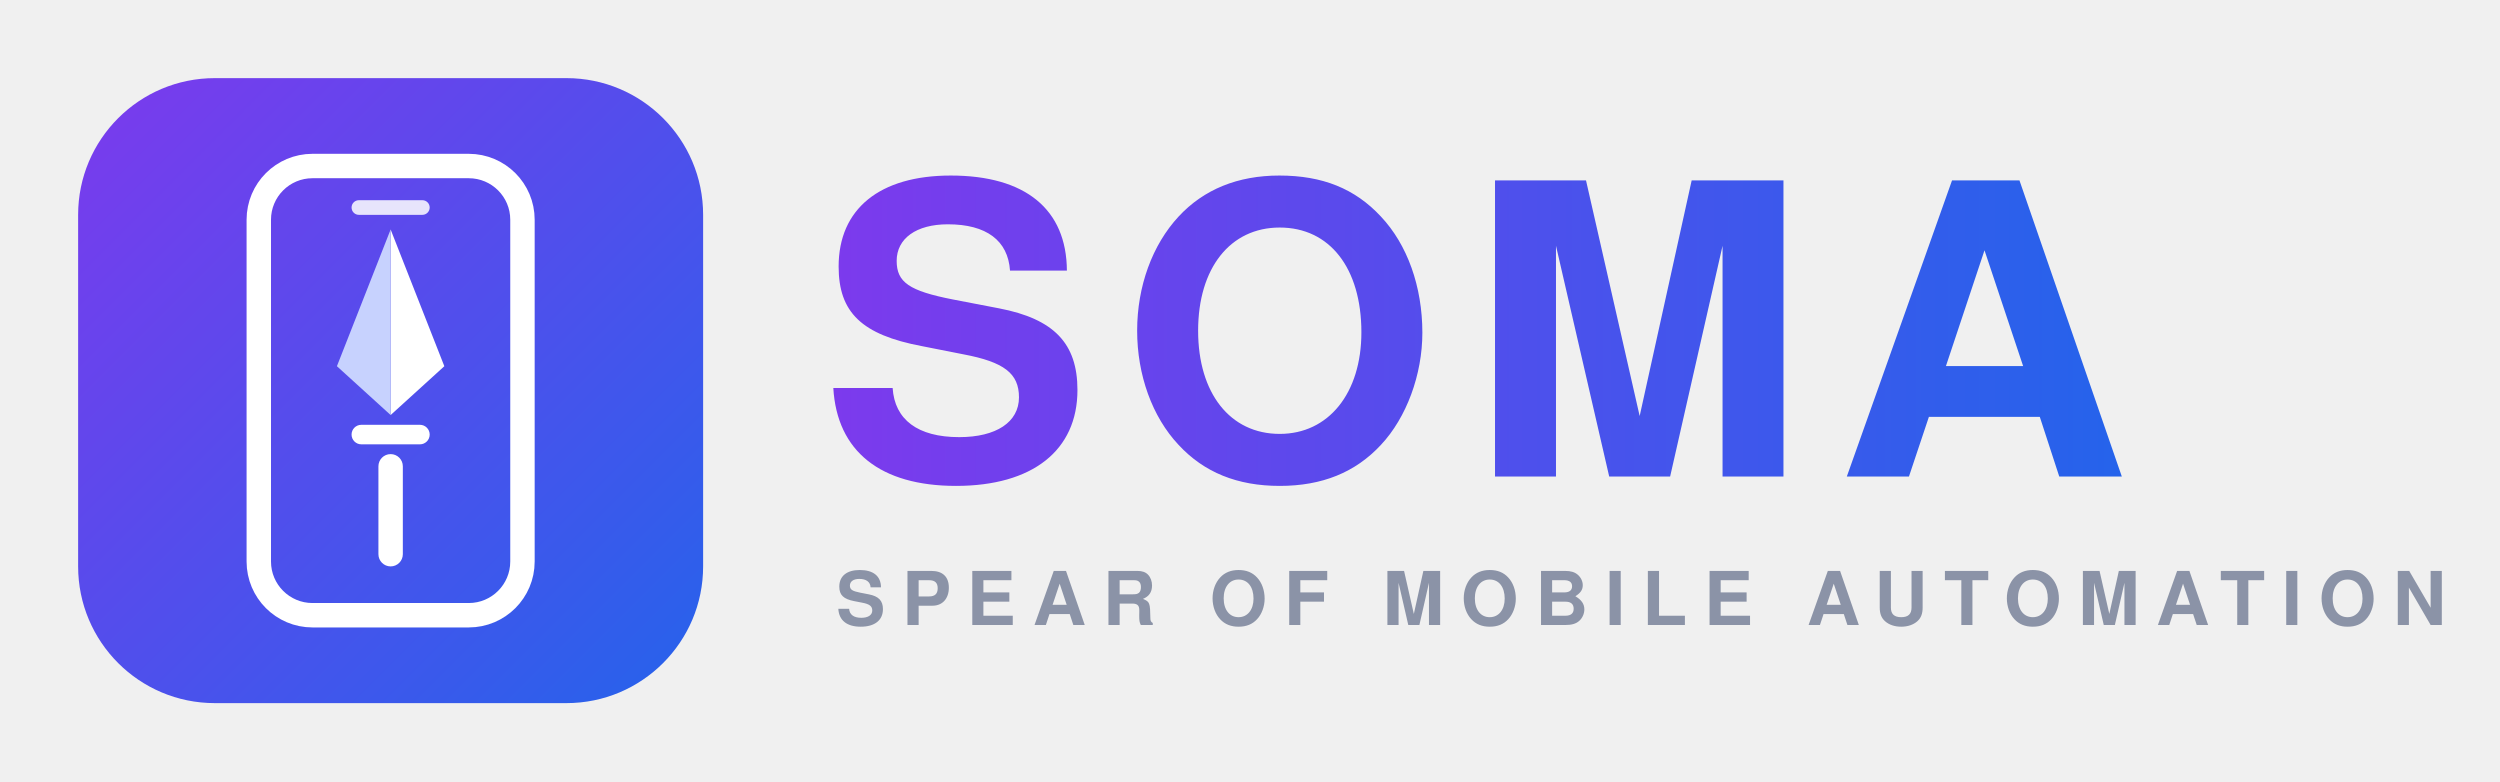
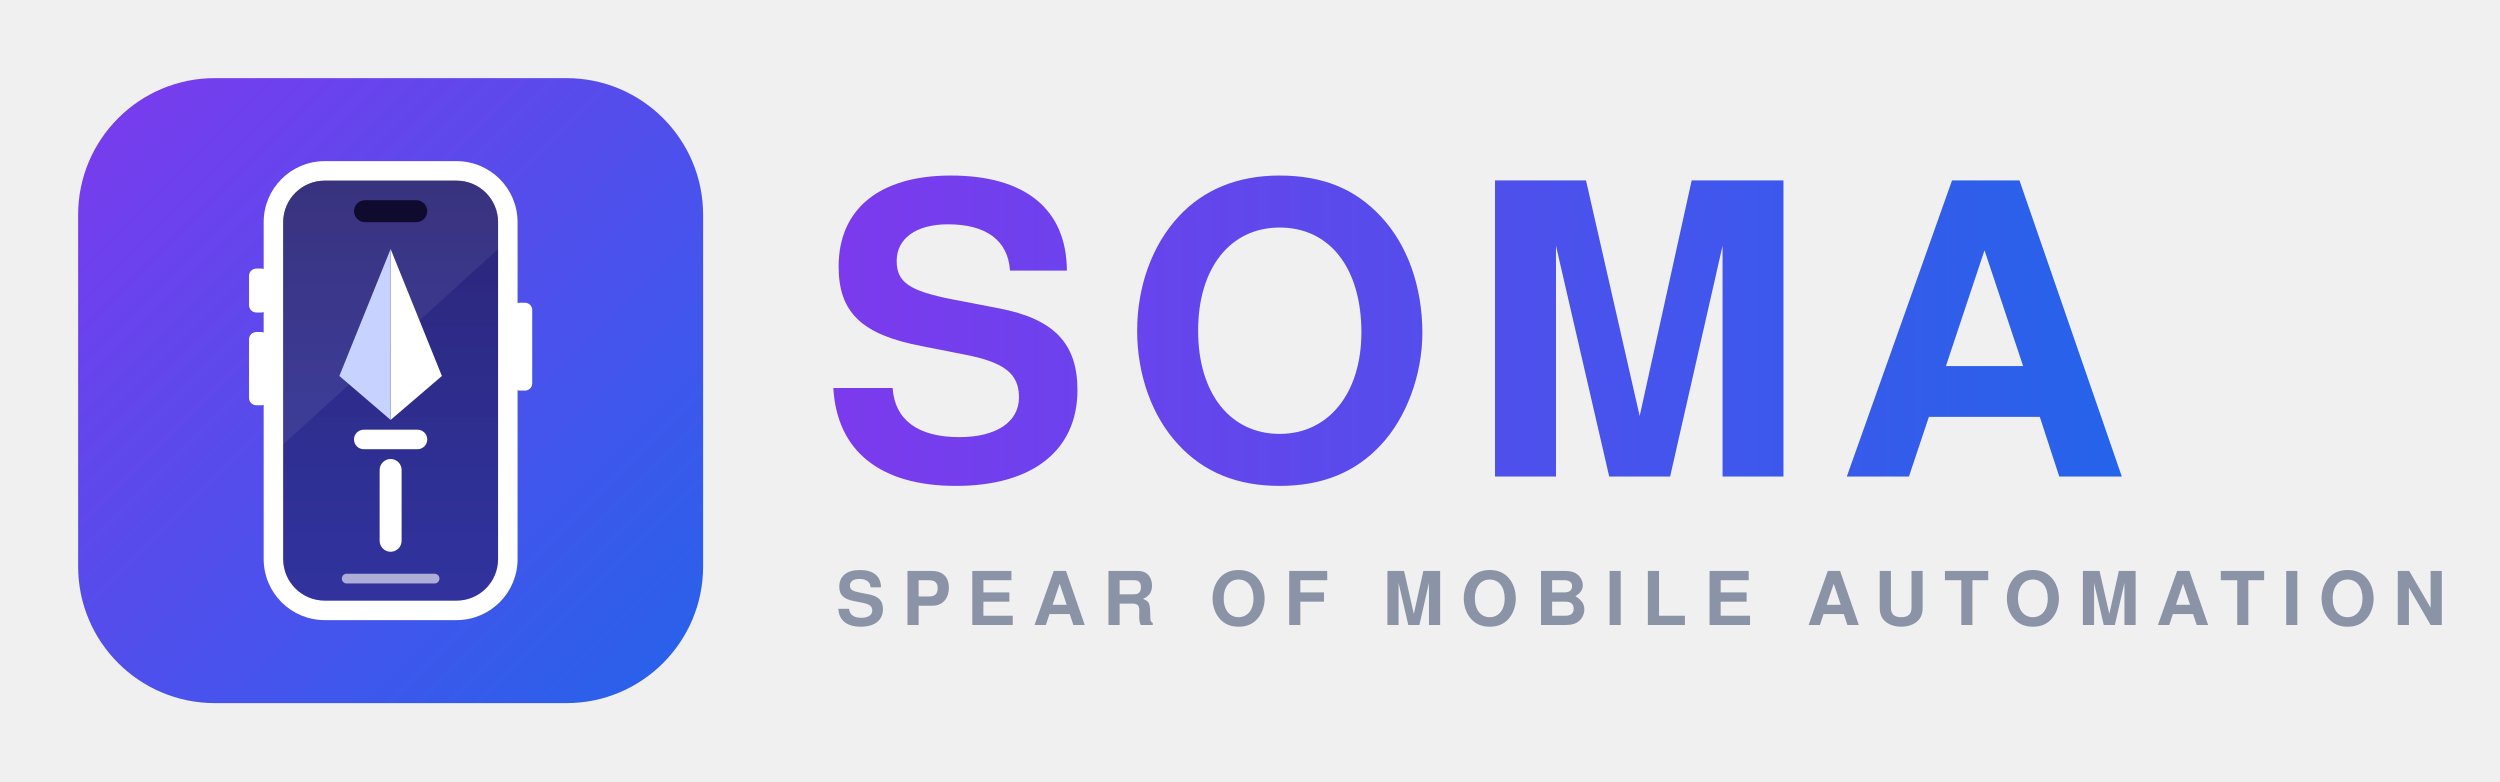
<svg xmlns="http://www.w3.org/2000/svg" viewBox="0 0 640 200" width="640" height="200" role="img" aria-label="SOMA - Spear of Mobile Automation">
  <defs>
    <linearGradient id="bg" x1="0" y1="0" x2="1" y2="1">
      <stop offset="0" stop-color="#7C3AED" />
      <stop offset="1" stop-color="#2563EB" />
    </linearGradient>
    <linearGradient id="text" x1="0" y1="0" x2="1" y2="0">
      <stop offset="0" stop-color="#7C3AED" />
      <stop offset="1" stop-color="#2563EB" />
    </linearGradient>
+     <linearGradient id="screen" x1="0" y1="0" x2="0" y2="1">
+       <stop offset="0" stop-color="#1E1B4B" stop-opacity="0.55" />
+       <stop offset="1" stop-color="#1E3A8A" stop-opacity="0.35" />
+     </linearGradient>
+     <clipPath id="screenClip">
+       <rect x="84" y="42" width="88" height="172" rx="17" />
+     </clipPath>
  </defs>
  <g transform="translate(20 20) scale(0.625)">
    <rect width="256" height="256" rx="56" fill="url(#bg)" />
-     <rect x="74" y="36" width="108" height="184" rx="22" fill="none" stroke="#FFFFFF" stroke-width="10" />
-     <rect x="112" y="50" width="32" height="6" rx="3" fill="#FFFFFF" opacity="0.85" />
-     <path d="M128 62 L150 118 L128 138 Z" fill="#FFFFFF" />
-     <path d="M128 62 L106 118 L128 138 Z" fill="#C7D2FE" />
-     <rect x="112" y="142" width="32" height="8" rx="4" fill="#FFFFFF" />
-     <rect x="123" y="154" width="10" height="46" rx="5" fill="#FFFFFF" />
+     <rect x="70" y="78" width="8" height="18" rx="3" fill="#FFFFFF" />
+     <rect x="70" y="104" width="8" height="30" rx="3" fill="#FFFFFF" />
+     <rect x="178" y="92" width="8" height="36" rx="3" fill="#FFFFFF" />
+     <rect x="76" y="34" width="104" height="188" rx="25" fill="#FFFFFF" />
+     <rect x="84" y="42" width="88" height="172" rx="17" fill="#3B2FA8" />
+     <rect x="84" y="42" width="88" height="172" rx="17" fill="url(#screen)" />
+     <path d="M84 42 L172 42 L172 70 L84 150 Z" fill="#FFFFFF" opacity="0.07" clip-path="url(#screenClip)" />
+     <rect x="113" y="50" width="30" height="9" rx="4.5" fill="#0F0B2E" />
+     <rect x="108" y="203" width="40" height="4" rx="2" fill="#FFFFFF" opacity="0.6" />
+     <path d="M128 70 L149 122 L128 140 Z" fill="#FFFFFF" />
+     <path d="M128 70 L107 122 L128 140 Z" fill="#C7D2FE" />
+     <rect x="113" y="144" width="30" height="8" rx="4" fill="#FFFFFF" />
+     <rect x="123.5" y="156" width="9" height="38" rx="4.5" fill="#FFFFFF" />
  </g>
  <text x="210" y="122" font-family="'Segoe UI', 'Helvetica Neue', Helvetica, Arial, sans-serif" font-size="104" font-weight="800" letter-spacing="8" fill="url(#text)">SOMA</text>
  <text x="214" y="160" font-family="'Segoe UI', 'Helvetica Neue', Helvetica, Arial, sans-serif" font-size="19" font-weight="600" letter-spacing="4.2" fill="#8B93A7">SPEAR OF MOBILE AUTOMATION</text>
</svg>
